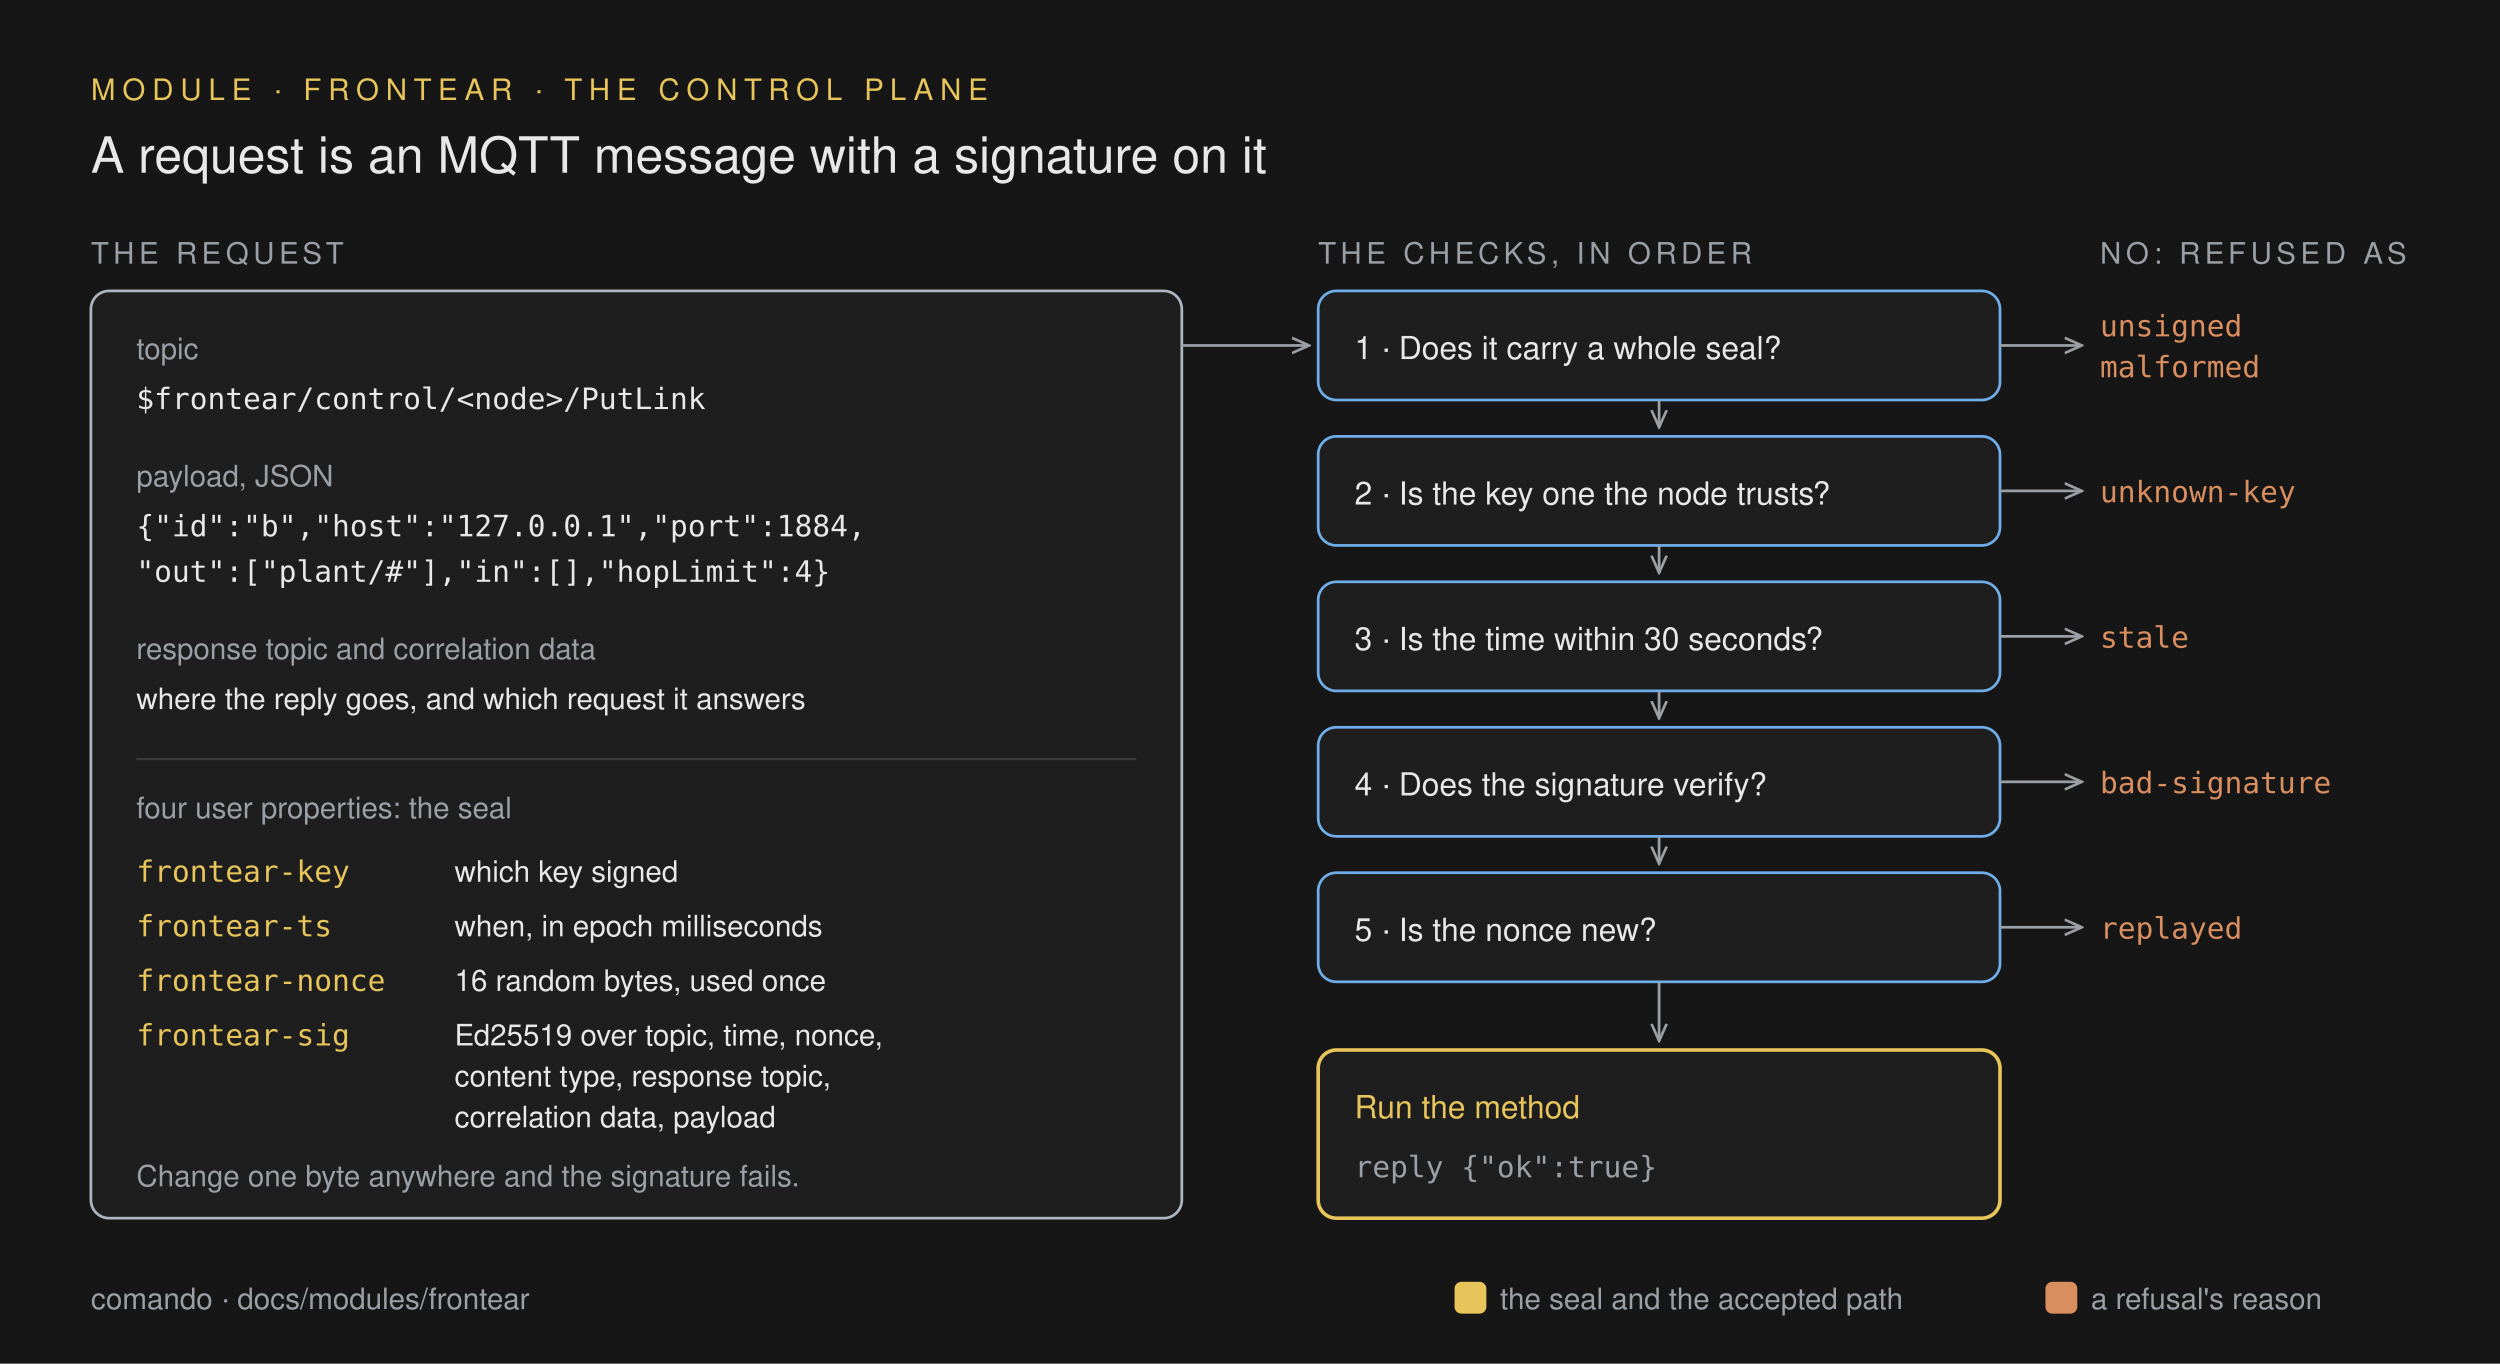
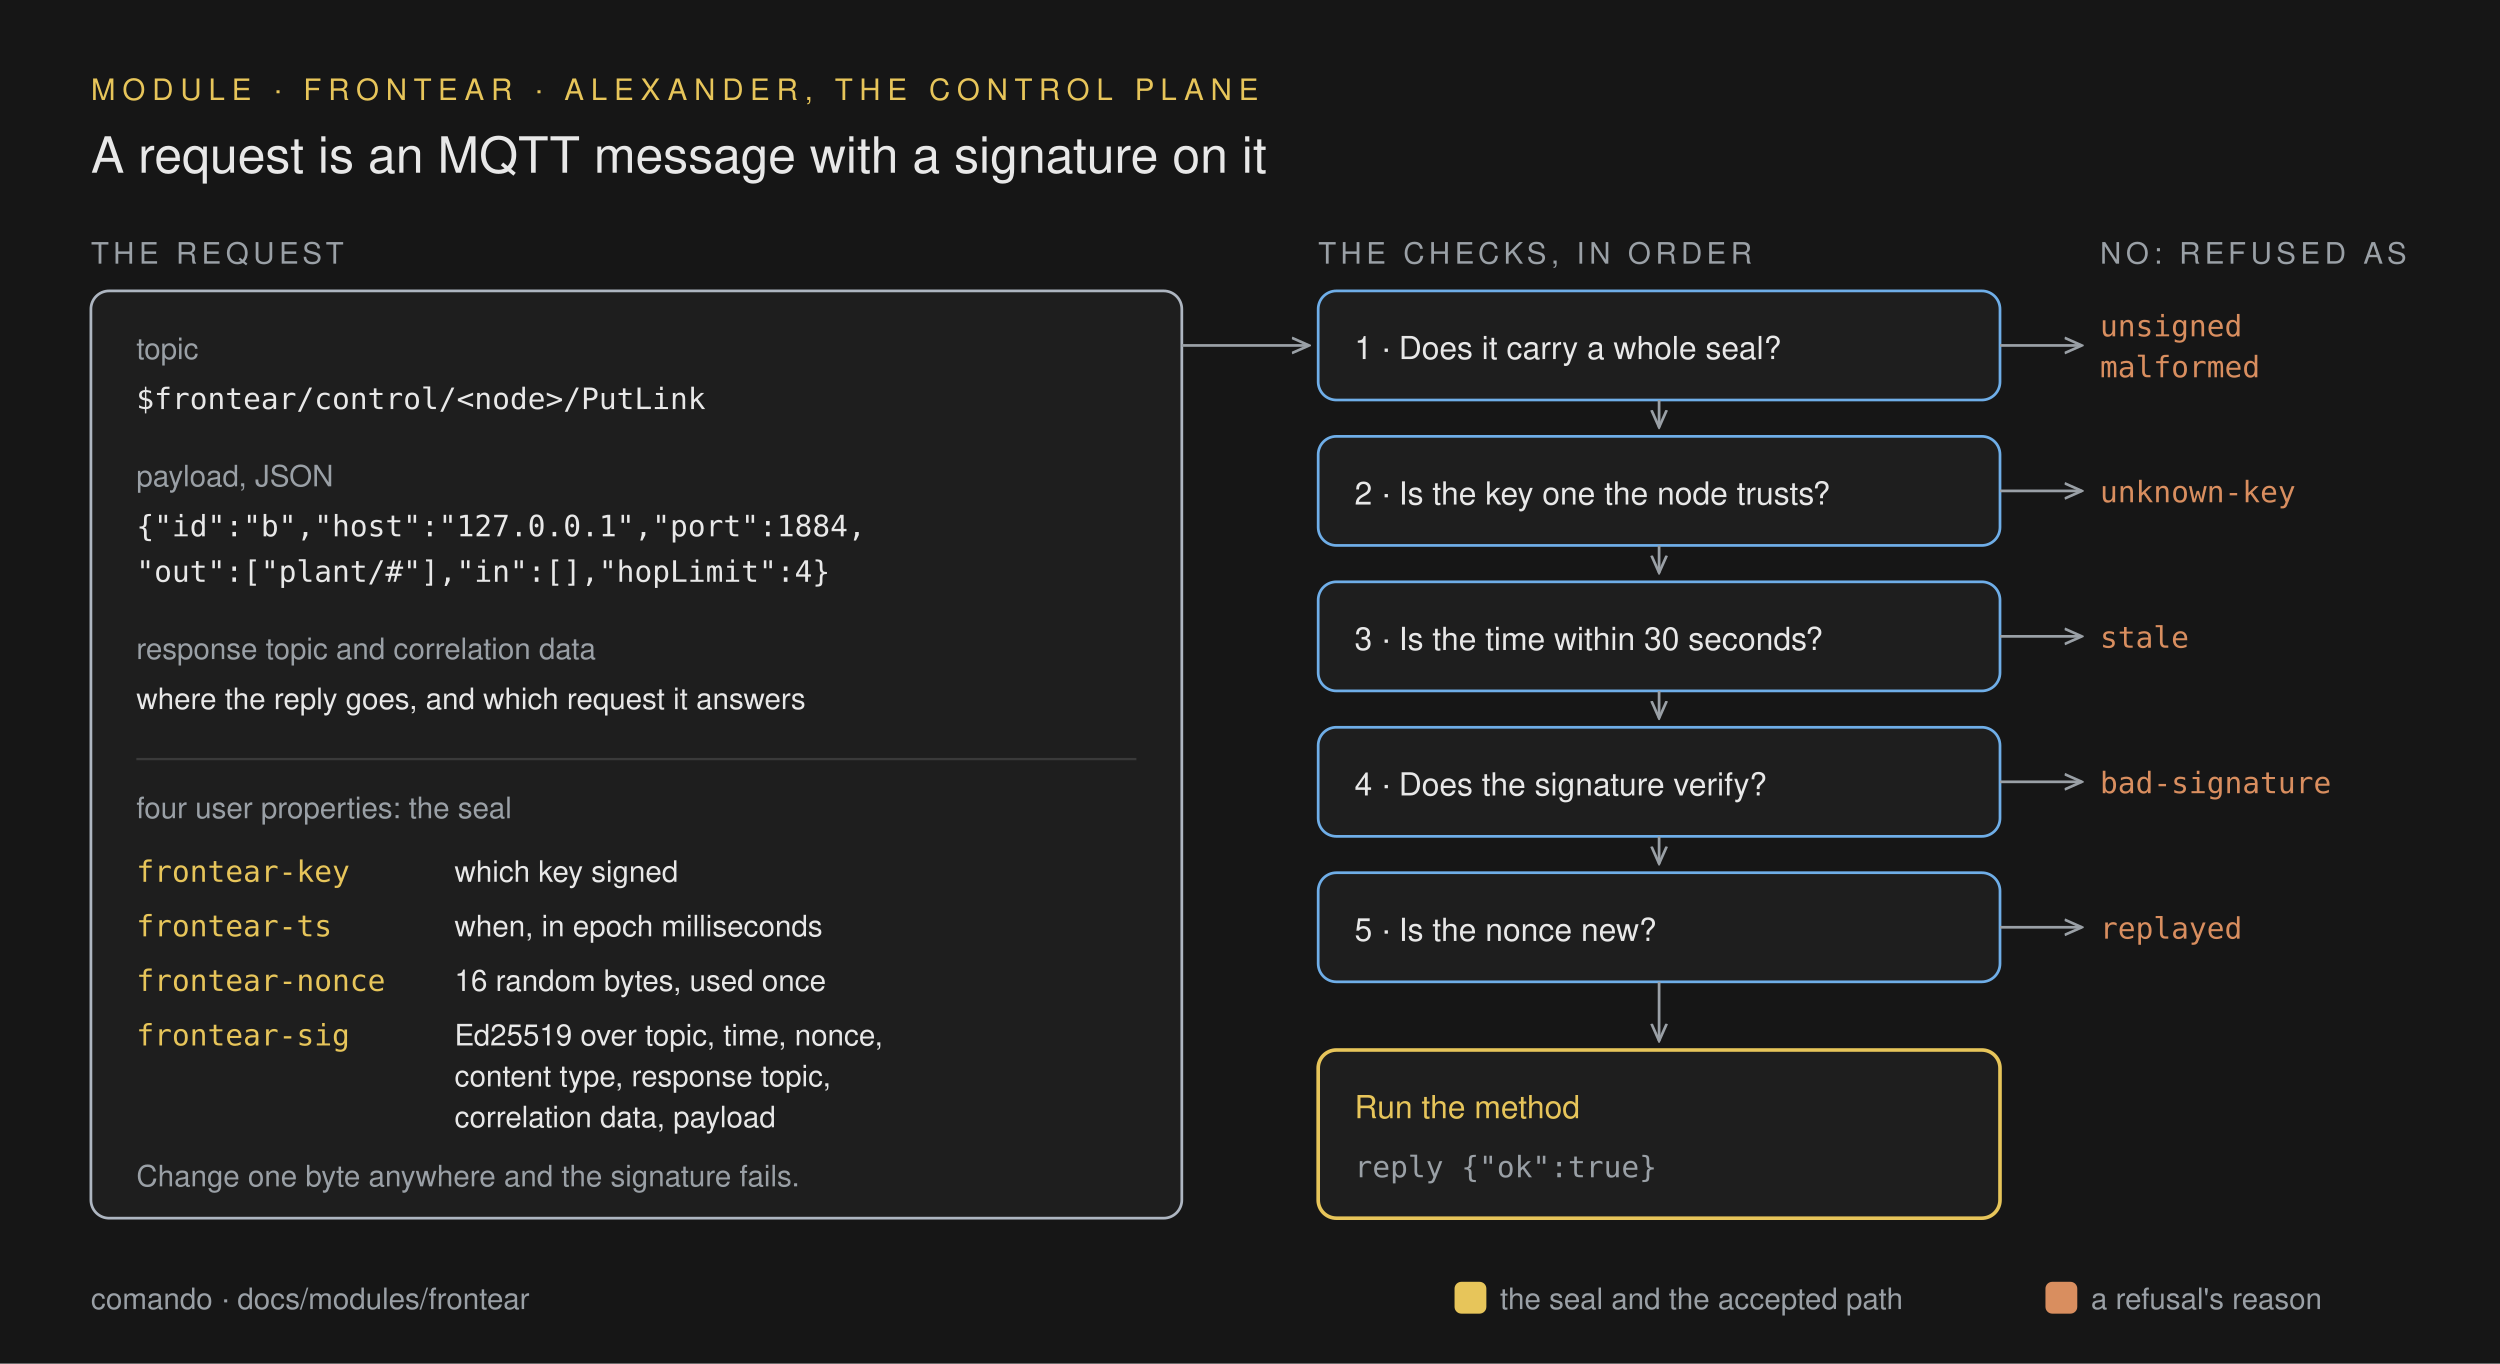
<svg xmlns="http://www.w3.org/2000/svg" width="1100" height="600" viewBox="0 0 1100 600" font-family="-apple-system, Segoe UI, Helvetica, Arial, sans-serif">
  <defs>
    <marker id="a" viewBox="0 0 10 10" refX="9" refY="5" markerWidth="7" markerHeight="7" orient="auto">
      <path d="M0,1 L9,5 L0,9" fill="none" stroke="#9AA0A6" stroke-width="1.4" />
    </marker>
  </defs>
  <rect width="1100" height="600" fill="#161616" />
-   <text x="40" y="44" font-size="13" font-weight="500" fill="#E7C55A" letter-spacing="3">MODULE · FRONTEAR · THE CONTROL PLANE</text>
+   <text x="40" y="44" font-size="13" font-weight="500" fill="#E7C55A" letter-spacing="3">MODULE · FRONTEAR · ALEXANDER, THE CONTROL PLANE</text>
  <text x="40" y="76" font-size="22" font-weight="300" fill="#E8E8E8">A request is an MQTT message with a signature on it</text>
  <text x="40" y="116" font-size="13" fill="#9AA0A6" letter-spacing="2">THE REQUEST</text>
  <rect x="40" y="128" width="480" height="408" rx="8" fill="#1E1E1E" stroke="#AEB6C1" stroke-width="1.2" />
  <text x="60" y="158" font-size="13" fill="#9AA0A6">topic</text>
  <text x="60" y="180" font-size="13" fill="#E8E8E8" font-family="Menlo, Consolas, monospace">$frontear/control/&lt;node&gt;/PutLink</text>
  <text x="60" y="214" font-size="13" fill="#9AA0A6">payload, JSON</text>
  <text x="60" y="236" font-size="13" fill="#E8E8E8" font-family="Menlo, Consolas, monospace">{"id":"b","host":"127.0.0.1","port":1884,</text>
  <text x="60" y="256" font-size="13" fill="#E8E8E8" font-family="Menlo, Consolas, monospace"> "out":["plant/#"],"in":[],"hopLimit":4}</text>
  <text x="60" y="290" font-size="13" fill="#9AA0A6">response topic and correlation data</text>
  <text x="60" y="312" font-size="13" fill="#E8E8E8">where the reply goes, and which request it answers</text>
  <line x1="60" y1="334" x2="500" y2="334" stroke="#3A3A3A" stroke-width="1" />
  <text x="60" y="360" font-size="13" fill="#9AA0A6">four user properties: the seal</text>
  <g font-family="Menlo, Consolas, monospace" font-size="13" fill="#E7C55A">
    <text x="60" y="388">frontear-key</text>
    <text x="60" y="412">frontear-ts</text>
    <text x="60" y="436">frontear-nonce</text>
    <text x="60" y="460">frontear-sig</text>
  </g>
  <g font-size="13" fill="#E8E8E8">
    <text x="200" y="388">which key signed</text>
    <text x="200" y="412">when, in epoch milliseconds</text>
    <text x="200" y="436">16 random bytes, used once</text>
    <text x="200" y="460">Ed25519 over topic, time, nonce,</text>
    <text x="200" y="478">content type, response topic,</text>
    <text x="200" y="496">correlation data, payload</text>
  </g>
  <text x="60" y="522" font-size="13" fill="#9AA0A6">Change one byte anywhere and the signature fails.</text>
  <text x="580" y="116" font-size="13" fill="#9AA0A6" letter-spacing="2">THE CHECKS, IN ORDER</text>
  <g font-size="14">
    <rect x="580" y="128" width="300" height="48" rx="8" fill="#1E1E1E" stroke="#6FAEE8" stroke-width="1.2" />
    <text x="596" y="158" fill="#E8E8E8">1 · Does it carry a whole seal?</text>
    <rect x="580" y="192" width="300" height="48" rx="8" fill="#1E1E1E" stroke="#6FAEE8" stroke-width="1.2" />
    <text x="596" y="222" fill="#E8E8E8">2 · Is the key one the node trusts?</text>
    <rect x="580" y="256" width="300" height="48" rx="8" fill="#1E1E1E" stroke="#6FAEE8" stroke-width="1.2" />
    <text x="596" y="286" fill="#E8E8E8">3 · Is the time within 30 seconds?</text>
    <rect x="580" y="320" width="300" height="48" rx="8" fill="#1E1E1E" stroke="#6FAEE8" stroke-width="1.2" />
    <text x="596" y="350" fill="#E8E8E8">4 · Does the signature verify?</text>
    <rect x="580" y="384" width="300" height="48" rx="8" fill="#1E1E1E" stroke="#6FAEE8" stroke-width="1.2" />
    <text x="596" y="414" fill="#E8E8E8">5 · Is the nonce new?</text>
    <rect x="580" y="462" width="300" height="74" rx="8" fill="#1E1E1E" stroke="#E7C55A" stroke-width="1.6" />
    <text x="596" y="492" fill="#E7C55A">Run the method</text>
    <text x="596" y="518" font-size="13" fill="#9AA0A6" font-family="Menlo, Consolas, monospace">reply {"ok":true}</text>
  </g>
  <g stroke="#9AA0A6" stroke-width="1.2">
    <line x1="730" y1="176" x2="730" y2="188" marker-end="url(#a)" />
    <line x1="730" y1="240" x2="730" y2="252" marker-end="url(#a)" />
    <line x1="730" y1="304" x2="730" y2="316" marker-end="url(#a)" />
    <line x1="730" y1="368" x2="730" y2="380" marker-end="url(#a)" />
    <line x1="730" y1="432" x2="730" y2="458" marker-end="url(#a)" />
    <line x1="880" y1="152" x2="916" y2="152" marker-end="url(#a)" />
    <line x1="880" y1="216" x2="916" y2="216" marker-end="url(#a)" />
    <line x1="880" y1="280" x2="916" y2="280" marker-end="url(#a)" />
    <line x1="880" y1="344" x2="916" y2="344" marker-end="url(#a)" />
    <line x1="880" y1="408" x2="916" y2="408" marker-end="url(#a)" />
  </g>
  <text x="924" y="116" font-size="13" fill="#9AA0A6" letter-spacing="2">NO: REFUSED AS</text>
  <g font-family="Menlo, Consolas, monospace" font-size="13" fill="#D98E5F">
    <text x="924" y="148">unsigned</text>
    <text x="924" y="166">malformed</text>
    <text x="924" y="221">unknown-key</text>
    <text x="924" y="285">stale</text>
    <text x="924" y="349">bad-signature</text>
    <text x="924" y="413">replayed</text>
  </g>
  <line x1="520" y1="152" x2="576" y2="152" stroke="#9AA0A6" stroke-width="1.2" marker-end="url(#a)" />
  <rect x="640" y="564" width="14" height="14" rx="3" fill="#E7C55A" />
  <text x="660" y="576" font-size="13" fill="#9AA0A6">the seal and the accepted path</text>
  <rect x="900" y="564" width="14" height="14" rx="3" fill="#D98E5F" />
  <text x="920" y="576" font-size="13" fill="#9AA0A6">a refusal's reason</text>
  <text x="40" y="576" font-size="13" fill="#9AA0A6">comando · docs/modules/frontear</text>
</svg>
